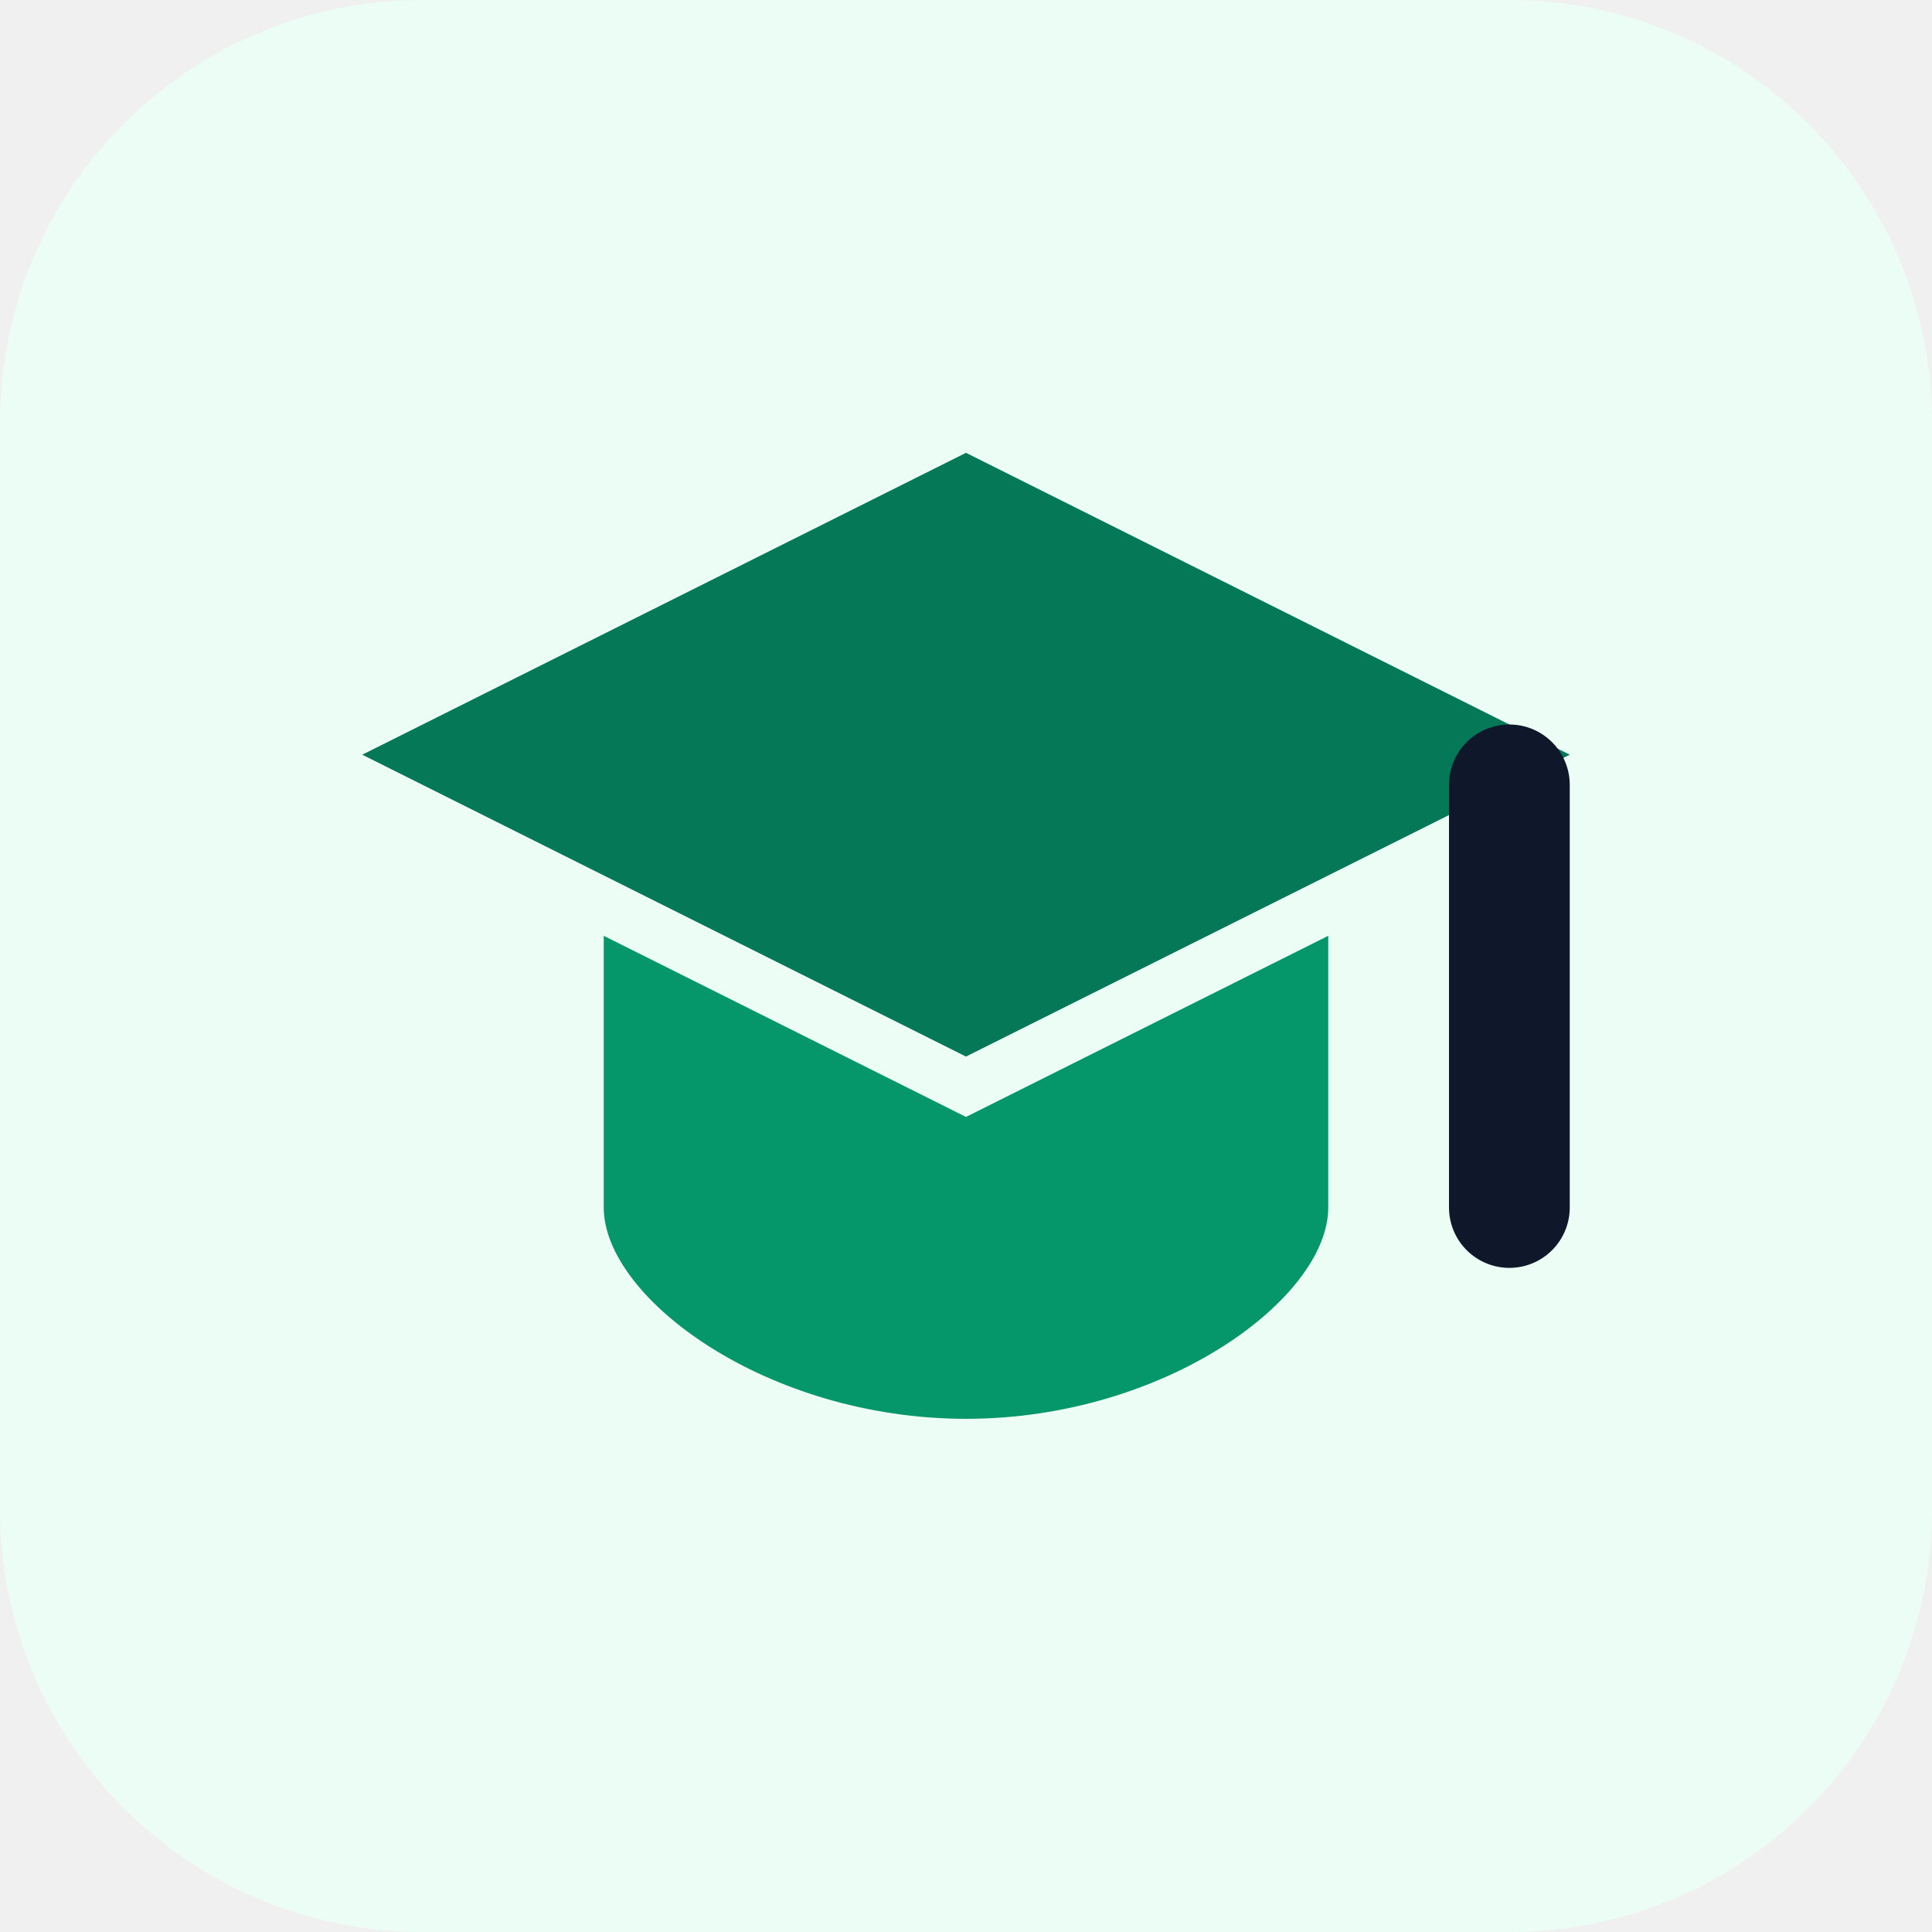
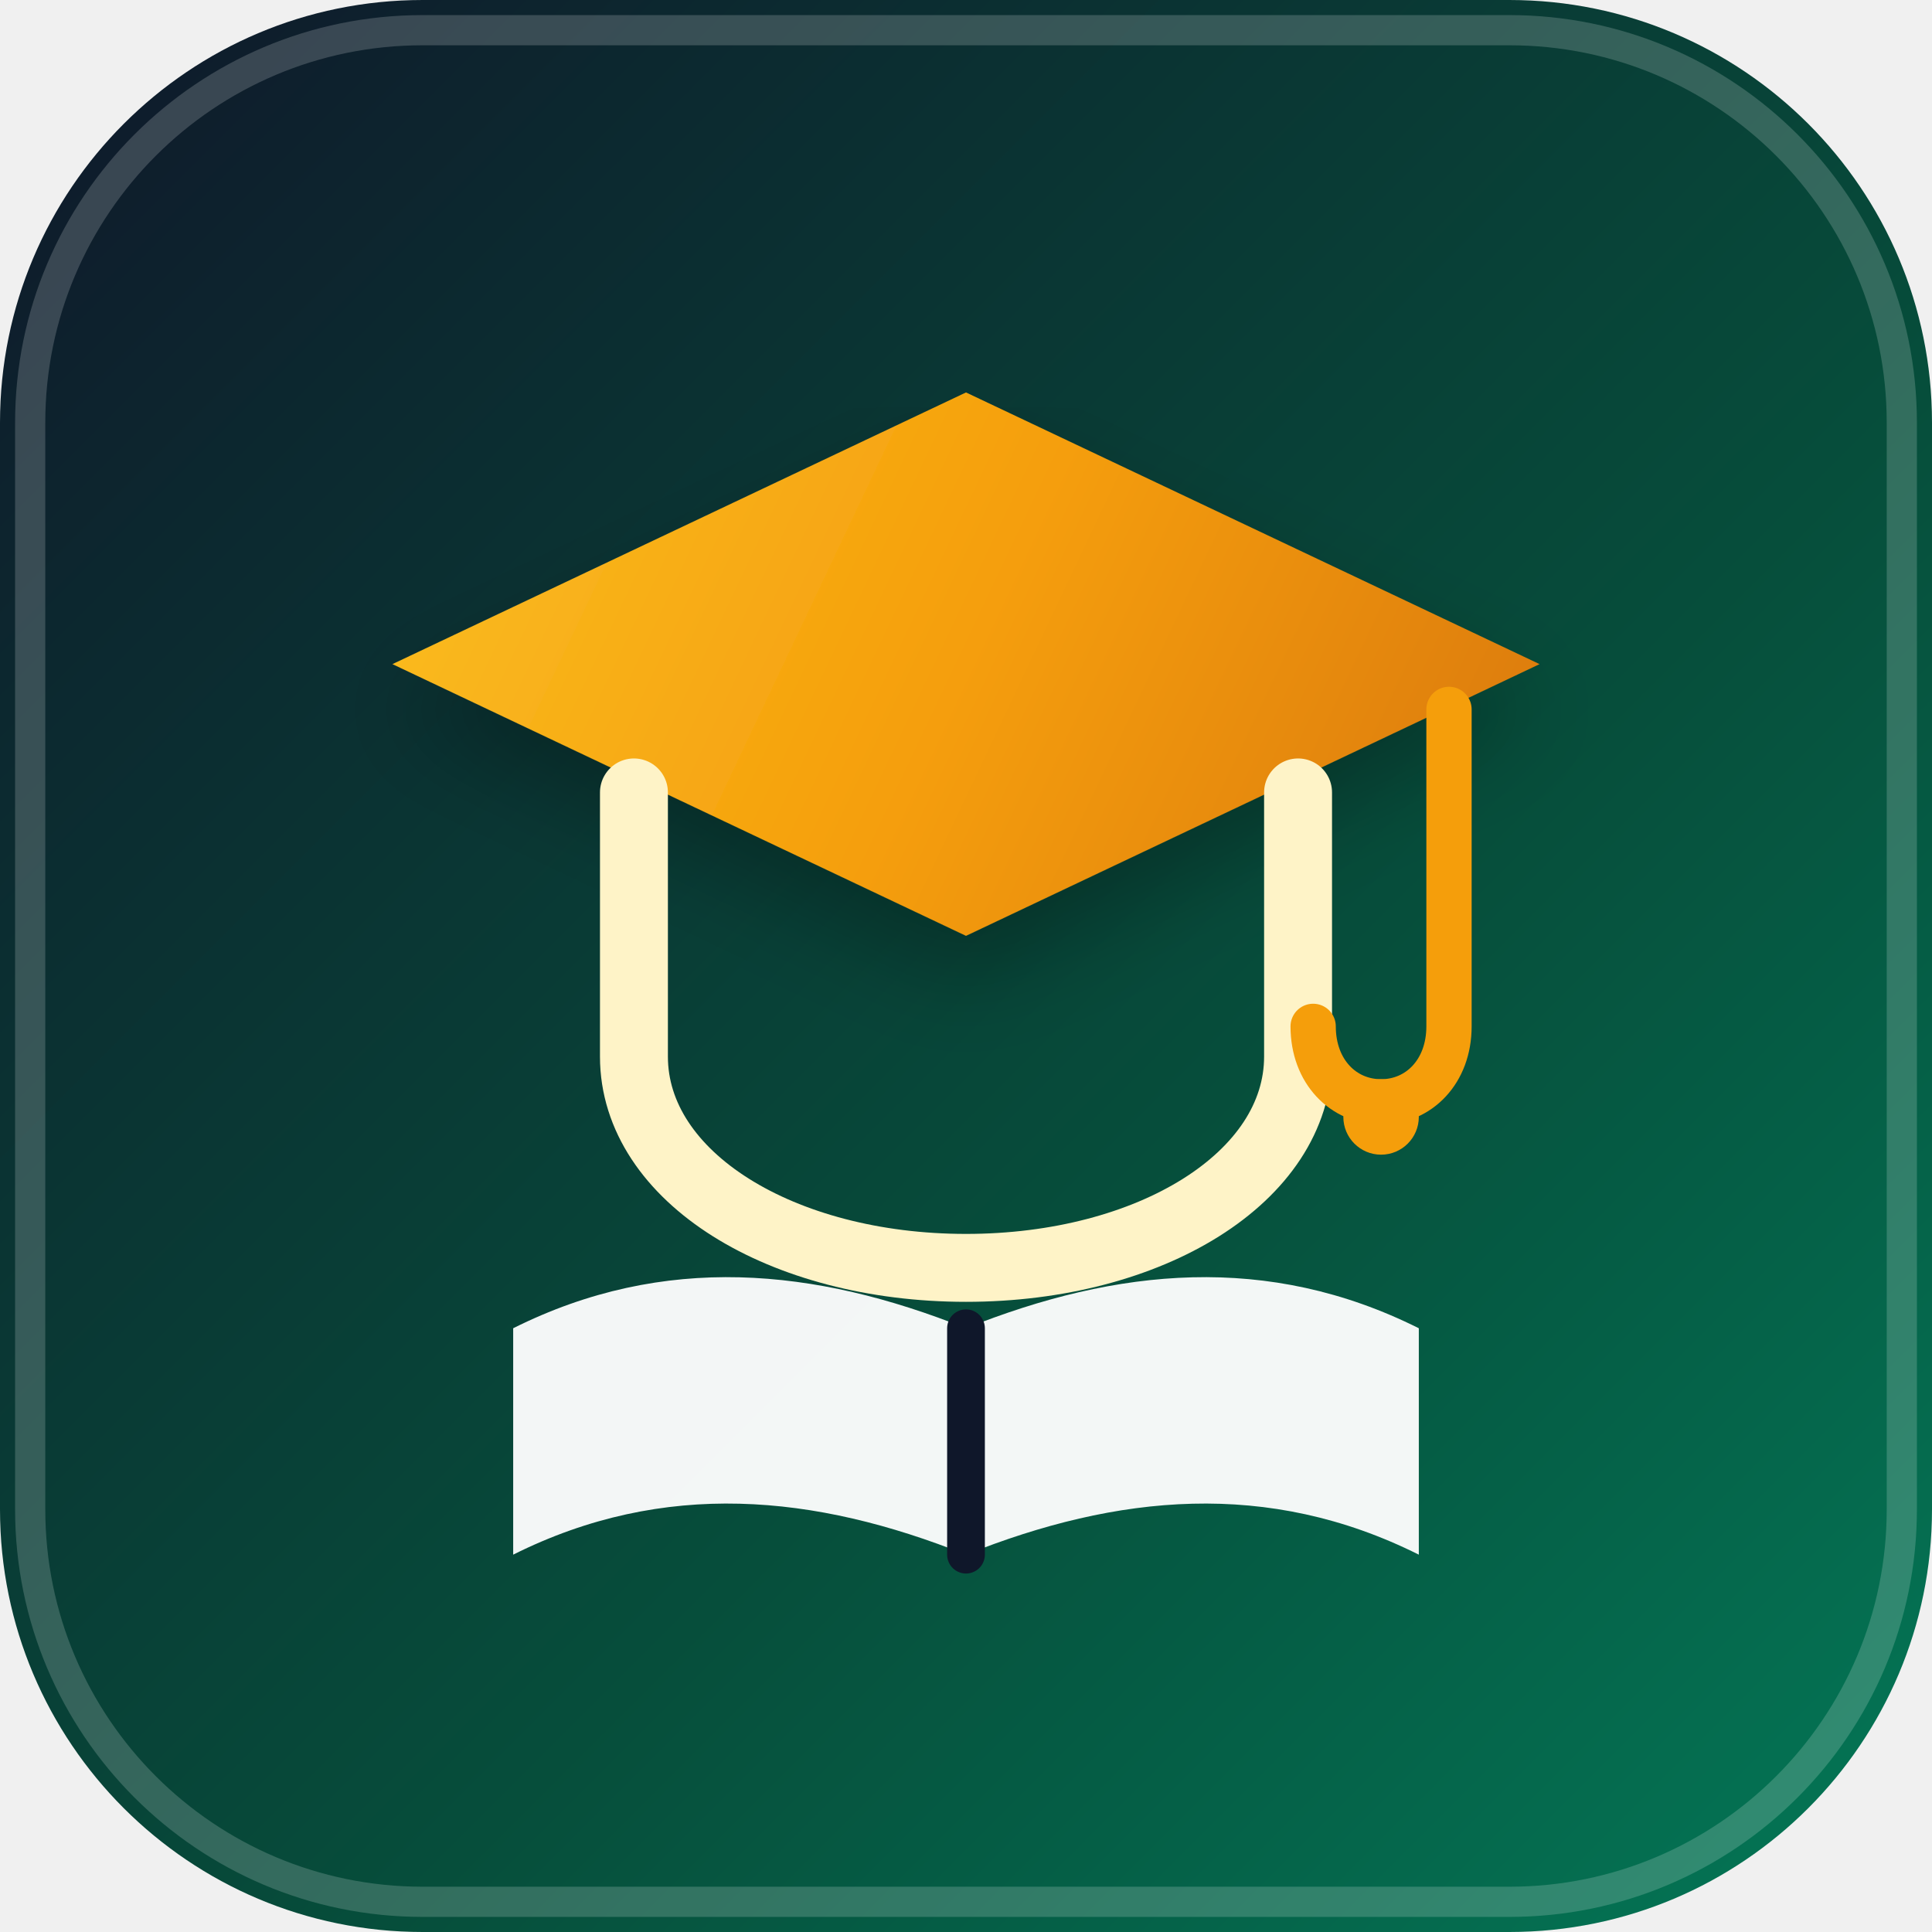
- <svg xmlns="http://www.w3.org/2000/svg" viewBox="0 0 64 64">
-   <rect width="64" height="64" rx="14" fill="#ecfdf5" />
-   <path d="M12 25 32 15l20 10-20 10-20-10Z" fill="#047857" />
-   <path d="M20 31v9c0 3 5.4 7 12 7s12-4 12-7v-9l-12 6-12-6Z" fill="#059669" />
-   <path d="M50 26v14" stroke="#0f172a" stroke-width="4" stroke-linecap="round" />
+ <svg xmlns="http://www.w3.org/2000/svg" viewBox="0 0 128 128" fill="none">
+   <rect width="128" height="128" rx="28" fill="url(#bg-gradient)" />
+   <rect x="2" y="2" width="124" height="124" rx="26" stroke="rgba(255,255,255,0.18)" stroke-width="2" />
+   <path d="M64 26 L102 44 L64 62 L26 44 Z" fill="url(#gold-gradient)" filter="url(#drop-shadow)" />
+   <path d="M42 52.5 V70 C42 78 51.8 84 64 84 C76.2 84 86 78 86 70 V52.5" stroke="#fef3c7" stroke-width="4.5" stroke-linecap="round" fill="none" />
+   <path d="M96 47 V68 C96 71 94 73 91.5 73 C89 73 87 71 87 68" stroke="#f59e0b" stroke-width="3" stroke-linecap="round" />
+   <circle cx="91.5" cy="74" r="2.5" fill="#f59e0b" />
+   <path d="M34 88 C44 83 54 84 64 88 C74 84 84 83 94 88 V103 C84 98 74 99 64 103 C54 99 44 98 34 103 Z" fill="#ffffff" opacity="0.95" />
+   <path d="M64 88 V103" stroke="#0f172a" stroke-width="2.5" stroke-linecap="round" />
+   <defs>
+     <linearGradient id="bg-gradient" x1="0" y1="0" x2="128" y2="128" gradientUnits="userSpaceOnUse">
+       <stop offset="0%" stop-color="#0f172a" />
+       <stop offset="60%" stop-color="#064e3b" />
+       <stop offset="100%" stop-color="#047857" />
+     </linearGradient>
+     <linearGradient id="gold-gradient" x1="26" y1="26" x2="102" y2="62" gradientUnits="userSpaceOnUse">
+       <stop offset="0%" stop-color="#fbbf24" />
+       <stop offset="50%" stop-color="#f59e0b" />
+       <stop offset="100%" stop-color="#d97706" />
+     </linearGradient>
+     <filter id="drop-shadow" x="20" y="24" width="88" height="46" filterUnits="userSpaceOnUse">
+       <feDropShadow dx="0" dy="3" stdDeviation="3" flood-opacity="0.25" />
+     </filter>
+   </defs>
</svg>
